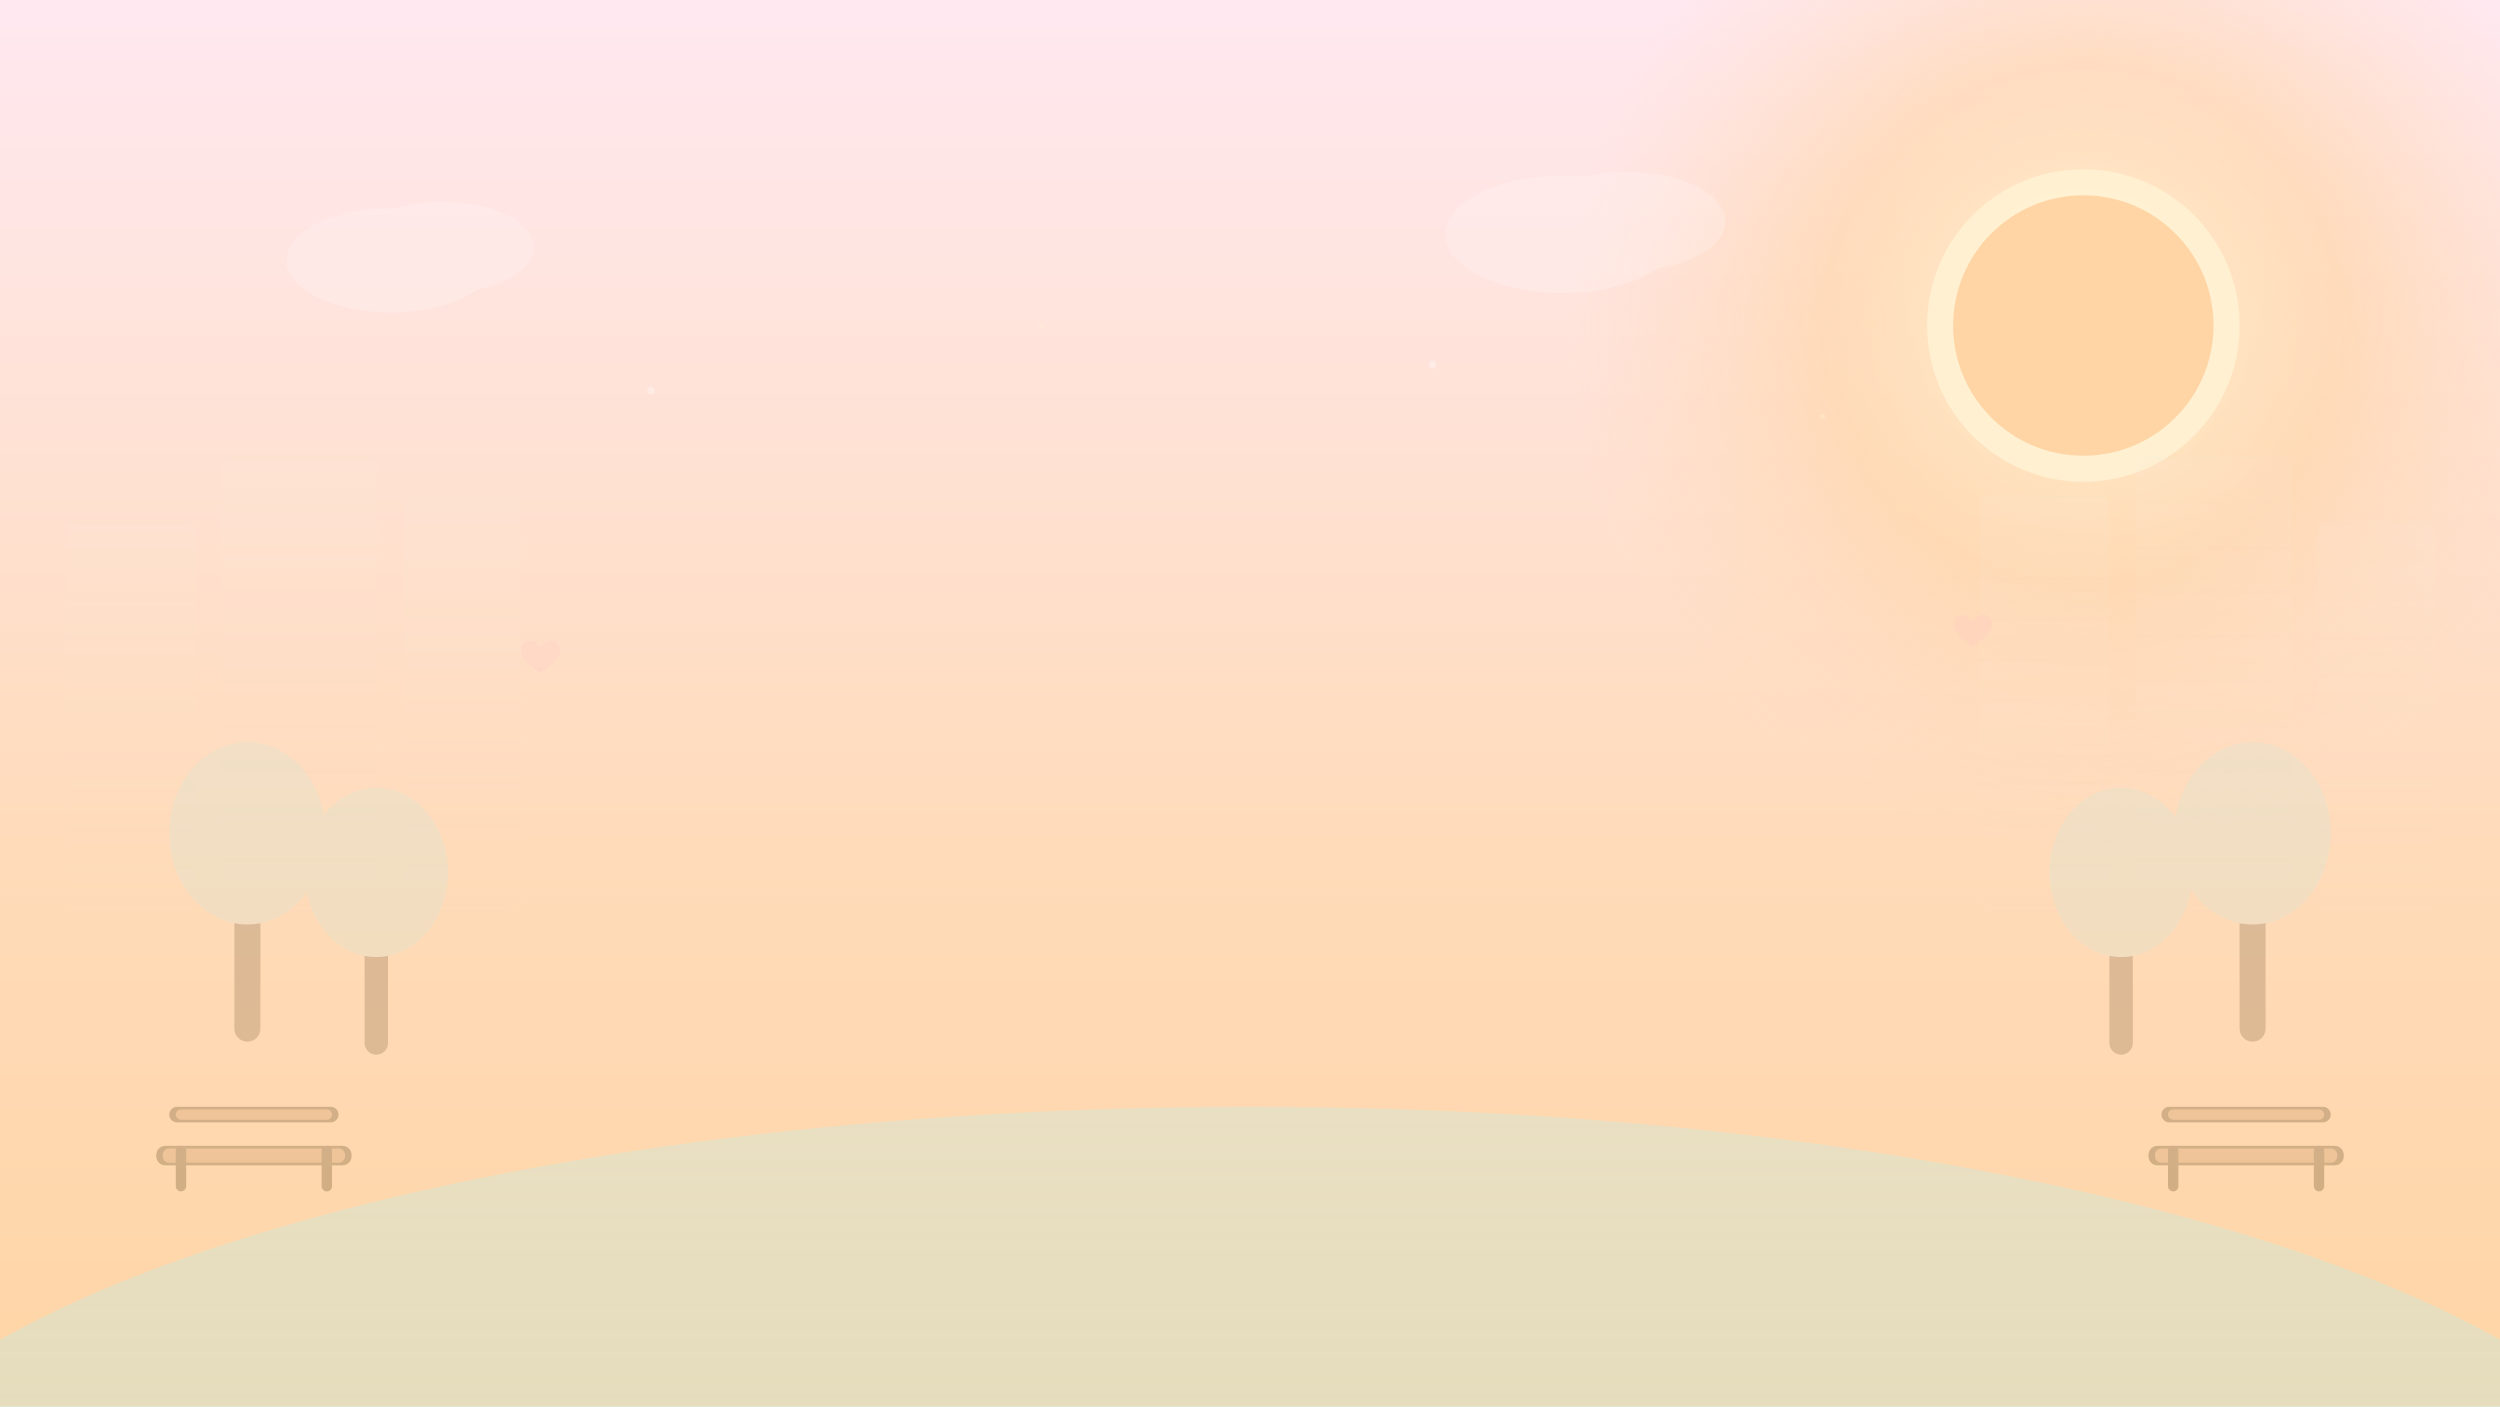
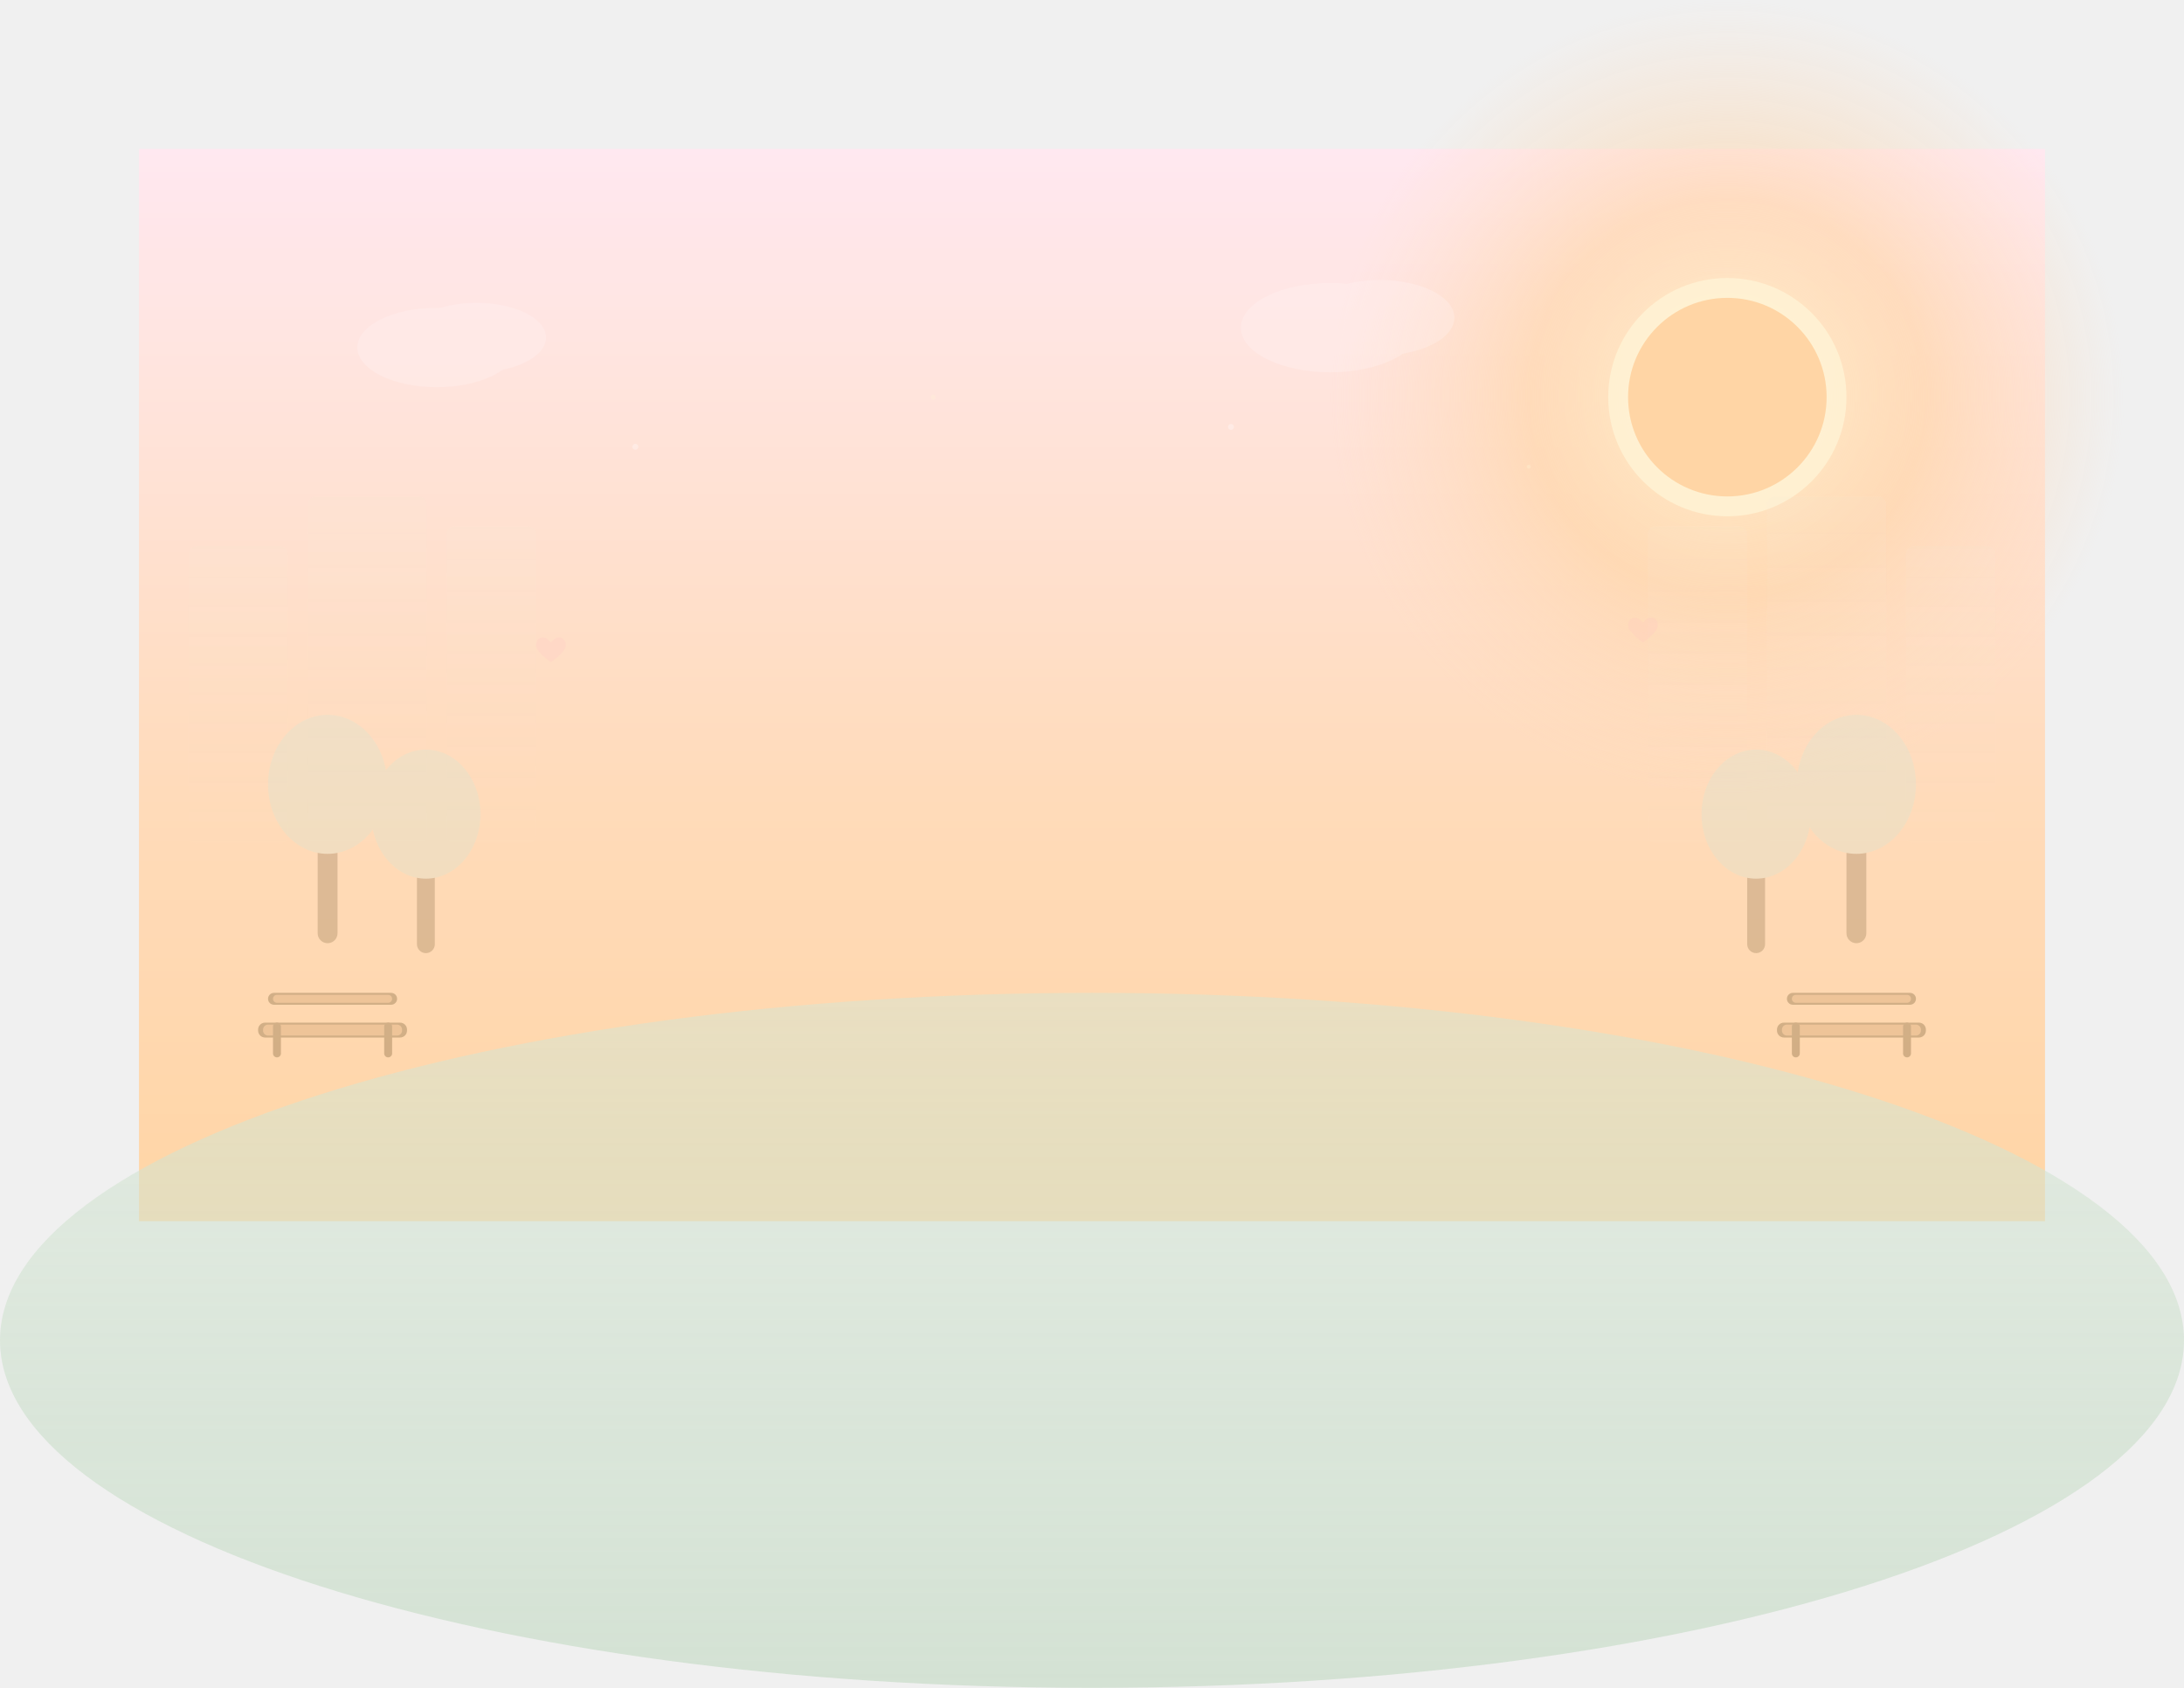
- <svg xmlns="http://www.w3.org/2000/svg" width="1920" height="1080" viewBox="0 0 1920 1080">
-   <defs>
-     <linearGradient id="skyGradient" x1="0%" y1="0%" x2="0%" y2="100%">
-       <stop offset="0%" style="stop-color:#FFE8F0;stop-opacity:1" />
-       <stop offset="60%" style="stop-color:#FFDAB9;stop-opacity:1" />
-       <stop offset="100%" style="stop-color:#FFD4A3;stop-opacity:1" />
+ <svg xmlns="http://www.w3.org/2000/svg" xmlns:xlink="http://www.w3.org/1999/xlink" width="2200" height="1700" viewBox="0 0 2200 1700" version="1.1" id="svg130">
+   <defs id="defs26">
+     <linearGradient id="skyGradient" x1="0" y1="0" x2="0" y2="1440" gradientTransform="matrix(1.333333,0,0,0.75,140,150)" gradientUnits="userSpaceOnUse">
+       <stop offset="0%" style="stop-color:#FFE8F0;stop-opacity:1" id="stop2" />
+       <stop offset="60%" style="stop-color:#FFDAB9;stop-opacity:1" id="stop4" />
+       <stop offset="100%" style="stop-color:#FFD4A3;stop-opacity:1" id="stop6" />
    </linearGradient>
-     <radialGradient id="sunGlow">
-       <stop offset="0%" style="stop-color:#FFF4D4;stop-opacity:1" />
-       <stop offset="50%" style="stop-color:#FFD4A3;stop-opacity:0.6" />
-       <stop offset="100%" style="stop-color:#FFDAB9;stop-opacity:0" />
+     <radialGradient id="sunGlow" cx="1600" cy="250" fx="1600" fy="250" r="400" gradientUnits="userSpaceOnUse" gradientTransform="translate(140,150)">
+       <stop offset="0%" style="stop-color:#FFF4D4;stop-opacity:1" id="stop9" />
+       <stop offset="50%" style="stop-color:#FFD4A3;stop-opacity:0.6" id="stop11" />
+       <stop offset="100%" style="stop-color:#FFDAB9;stop-opacity:0" id="stop13" />
    </radialGradient>
-     <linearGradient id="groundGradient" x1="0%" y1="0%" x2="0%" y2="100%">
-       <stop offset="0%" style="stop-color:#D4E5D3;stop-opacity:0.5" />
-       <stop offset="100%" style="stop-color:#C8DCC8;stop-opacity:0.7" />
+     <linearGradient id="groundGradient" x1="-78.971" y1="1506.889" x2="-78.971" y2="2747.856" gradientTransform="matrix(1.772811,0,0,0.5640761,140,150)" gradientUnits="userSpaceOnUse">
+       <stop offset="0%" style="stop-color:#D4E5D3;stop-opacity:0.5" id="stop16" />
+       <stop offset="100%" style="stop-color:#C8DCC8;stop-opacity:0.7" id="stop18" />
    </linearGradient>
-     <linearGradient id="buildingGradient" x1="0%" y1="0%" x2="0%" y2="100%">
-       <stop offset="0%" style="stop-color:#F5E6D3;stop-opacity:0.6" />
-       <stop offset="100%" style="stop-color:#FFDAB9;stop-opacity:0.4" />
+     <linearGradient id="buildingGradient" x1="0" y1="0" x2="0" y2="1">
+       <stop offset="0%" style="stop-color:#F5E6D3;stop-opacity:0.6" id="stop21" />
+       <stop offset="100%" style="stop-color:#FFDAB9;stop-opacity:0.4" id="stop23" />
    </linearGradient>
+     <linearGradient xlink:href="#buildingGradient" id="linearGradient134" x1="86.603" y1="230.94" x2="86.603" y2="404.145" gradientTransform="scale(0.5773503,1.732051)" gradientUnits="userSpaceOnUse" />
+     <linearGradient xlink:href="#buildingGradient" id="linearGradient136" x1="290.33" y1="204.939" x2="290.33" y2="409.878" gradientTransform="scale(0.58554,1.707825)" gradientUnits="userSpaceOnUse" />
+     <linearGradient xlink:href="#buildingGradient" id="linearGradient138" x1="584.542" y1="201.525" x2="584.542" y2="371.231" gradientTransform="scale(0.5303301,1.885618)" gradientUnits="userSpaceOnUse" />
+     <linearGradient xlink:href="#buildingGradient" id="linearGradient140" x1="2719.059" y1="212.426" x2="2719.059" y2="391.312" gradientTransform="scale(0.559017,1.788854)" gradientUnits="userSpaceOnUse" />
+     <linearGradient xlink:href="#buildingGradient" id="linearGradient142" x1="2800.833" y1="204.939" x2="2800.833" y2="409.878" gradientTransform="scale(0.58554,1.707825)" gradientUnits="userSpaceOnUse" />
+     <linearGradient xlink:href="#buildingGradient" id="linearGradient144" x1="3249.82" y1="219.089" x2="3249.82" y2="383.406" gradientTransform="scale(0.5477226,1.825742)" gradientUnits="userSpaceOnUse" />
  </defs>
-   <rect width="1920" height="1080" fill="url(#skyGradient)" />
-   <ellipse cx="1600" cy="250" rx="400" ry="400" fill="url(#sunGlow)" />
-   <circle cx="1600" cy="250" r="120" fill="#FFF4D4" opacity="0.8" />
-   <circle cx="1600" cy="250" r="100" fill="#FFD4A3" />
-   <g opacity="0.2">
-     <rect x="50" y="400" width="100" height="300" rx="8" fill="url(#buildingGradient)" />
-     <rect x="170" y="350" width="120" height="350" rx="8" fill="url(#buildingGradient)" />
-     <rect x="310" y="380" width="90" height="320" rx="8" fill="url(#buildingGradient)" />
+   <rect width="1920" height="1080" fill="url(#skyGradient)" id="rect28" x="140" y="150" style="fill:url(#skyGradient)" />
+   <circle cx="1740" cy="400" fill="url(#sunGlow)" id="ellipse30" r="400" style="fill:url(#sunGlow)" />
+   <circle cx="1740" cy="400" r="120" fill="#fff4d4" opacity="0.8" id="circle32" />
+   <circle cx="1740" cy="400" r="100" fill="#ffd4a3" id="circle34" />
+   <g opacity="0.2" id="g42" transform="translate(140,150)">
+     <rect x="50" y="400" width="100" height="300" rx="8" fill="url(#buildingGradient)" id="rect36" style="fill:url(#linearGradient134)" />
+     <rect x="170" y="350" width="120" height="350" rx="8" fill="url(#buildingGradient)" id="rect38" style="fill:url(#linearGradient136)" />
+     <rect x="310" y="380" width="90" height="320" rx="8" fill="url(#buildingGradient)" id="rect40" style="fill:url(#linearGradient138)" />
  </g>
-   <g opacity="0.2">
-     <rect x="1520" y="380" width="100" height="320" rx="8" fill="url(#buildingGradient)" />
-     <rect x="1640" y="350" width="120" height="350" rx="8" fill="url(#buildingGradient)" />
-     <rect x="1780" y="400" width="90" height="300" rx="8" fill="url(#buildingGradient)" />
+   <g opacity="0.2" id="g50" transform="translate(140,150)">
+     <rect x="1520" y="380" width="100" height="320" rx="8" fill="url(#buildingGradient)" id="rect44" style="fill:url(#linearGradient140)" />
+     <rect x="1640" y="350" width="120" height="350" rx="8" fill="url(#buildingGradient)" id="rect46" style="fill:url(#linearGradient142)" />
+     <rect x="1780" y="400" width="90" height="300" rx="8" fill="url(#buildingGradient)" id="rect48" style="fill:url(#linearGradient144)" />
  </g>
-   <ellipse cx="960" cy="1200" rx="1100" ry="350" fill="url(#groundGradient)" />
-   <g opacity="0.3">
-     <rect x="180" y="650" width="20" height="150" rx="10" fill="#8B6F47" />
-     <ellipse cx="190" cy="640" rx="60" ry="70" fill="#D4E5D3" />
-     <rect x="280" y="680" width="18" height="130" rx="9" fill="#8B6F47" />
-     <ellipse cx="289" cy="670" rx="55" ry="65" fill="#D4E5D3" />
+   <ellipse cx="1100" cy="1350" rx="1100" ry="350" fill="url(#groundGradient)" id="ellipse52" style="fill:url(#groundGradient)" />
+   <g opacity="0.3" id="g62" transform="translate(140,150)">
+     <rect x="180" y="650" width="20" height="150" rx="10" fill="#8b6f47" id="rect54" />
+     <ellipse cx="190" cy="640" rx="60" ry="70" fill="#d4e5d3" id="ellipse56" />
+     <rect x="280" y="680" width="18" height="130" rx="9" fill="#8b6f47" id="rect58" />
+     <ellipse cx="289" cy="670" rx="55" ry="65" fill="#d4e5d3" id="ellipse60" />
  </g>
-   <g opacity="0.3">
-     <rect x="1720" y="650" width="20" height="150" rx="10" fill="#8B6F47" />
-     <ellipse cx="1730" cy="640" rx="60" ry="70" fill="#D4E5D3" />
-     <rect x="1620" y="680" width="18" height="130" rx="9" fill="#8B6F47" />
-     <ellipse cx="1629" cy="670" rx="55" ry="65" fill="#D4E5D3" />
+   <g opacity="0.3" id="g72" transform="translate(140,150)">
+     <rect x="1720" y="650" width="20" height="150" rx="10" fill="#8b6f47" id="rect64" />
+     <ellipse cx="1730" cy="640" rx="60" ry="70" fill="#d4e5d3" id="ellipse66" />
+     <rect x="1620" y="680" width="18" height="130" rx="9" fill="#8b6f47" id="rect68" />
+     <ellipse cx="1629" cy="670" rx="55" ry="65" fill="#d4e5d3" id="ellipse70" />
  </g>
-   <g opacity="0.4">
-     <rect x="120" y="880" width="150" height="15" rx="7" fill="#8B6F47" />
-     <rect x="125" y="882" width="140" height="11" rx="5" fill="#D4A574" />
-     <rect x="130" y="850" width="130" height="12" rx="6" fill="#8B6F47" />
-     <rect x="135" y="852" width="120" height="8" rx="4" fill="#D4A574" />
-     <rect x="135" y="880" width="8" height="35" rx="4" fill="#8B6F47" />
-     <rect x="247" y="880" width="8" height="35" rx="4" fill="#8B6F47" />
+   <g opacity="0.4" id="g86" transform="translate(140,150)">
+     <rect x="120" y="880" width="150" height="15" rx="7" fill="#8b6f47" id="rect74" />
+     <rect x="125" y="882" width="140" height="11" rx="5" fill="#d4a574" id="rect76" />
+     <rect x="130" y="850" width="130" height="12" rx="6" fill="#8b6f47" id="rect78" />
+     <rect x="135" y="852" width="120" height="8" rx="4" fill="#d4a574" id="rect80" />
+     <rect x="135" y="880" width="8" height="35" rx="4" fill="#8b6f47" id="rect82" />
+     <rect x="247" y="880" width="8" height="35" rx="4" fill="#8b6f47" id="rect84" />
  </g>
-   <g opacity="0.4">
-     <rect x="1650" y="880" width="150" height="15" rx="7" fill="#8B6F47" />
-     <rect x="1655" y="882" width="140" height="11" rx="5" fill="#D4A574" />
-     <rect x="1660" y="850" width="130" height="12" rx="6" fill="#8B6F47" />
-     <rect x="1665" y="852" width="120" height="8" rx="4" fill="#D4A574" />
-     <rect x="1665" y="880" width="8" height="35" rx="4" fill="#8B6F47" />
-     <rect x="1777" y="880" width="8" height="35" rx="4" fill="#8B6F47" />
+   <g opacity="0.4" id="g100" transform="translate(140,150)">
+     <rect x="1650" y="880" width="150" height="15" rx="7" fill="#8b6f47" id="rect88" />
+     <rect x="1655" y="882" width="140" height="11" rx="5" fill="#d4a574" id="rect90" />
+     <rect x="1660" y="850" width="130" height="12" rx="6" fill="#8b6f47" id="rect92" />
+     <rect x="1665" y="852" width="120" height="8" rx="4" fill="#d4a574" id="rect94" />
+     <rect x="1665" y="880" width="8" height="35" rx="4" fill="#8b6f47" id="rect96" />
+     <rect x="1777" y="880" width="8" height="35" rx="4" fill="#8b6f47" id="rect98" />
  </g>
-   <g opacity="0.2">
-     <ellipse cx="300" cy="200" rx="80" ry="40" fill="#FFFFFF" />
-     <ellipse cx="340" cy="190" rx="70" ry="35" fill="#FFFFFF" />
-     <ellipse cx="1200" cy="180" rx="90" ry="45" fill="#FFFFFF" />
-     <ellipse cx="1250" cy="170" rx="75" ry="38" fill="#FFFFFF" />
+   <g opacity="0.2" id="g110" transform="translate(140,150)">
+     <ellipse cx="300" cy="200" rx="80" ry="40" fill="#ffffff" id="ellipse102" />
+     <ellipse cx="340" cy="190" rx="70" ry="35" fill="#ffffff" id="ellipse104" />
+     <ellipse cx="1200" cy="180" rx="90" ry="45" fill="#ffffff" id="ellipse106" />
+     <ellipse cx="1250" cy="170" rx="75" ry="38" fill="#ffffff" id="ellipse108" />
  </g>
-   <g opacity="0.15">
-     <path d="M 400 500 C 400 495 403 492 407 492 C 410 492 412 494 415 497 C 418 494 420 492 423 492 C 427 492 430 495 430 500 C 430 507 415 517 415 517 C 415 517 400 507 400 500 Z" fill="#FFB6C1" />
-     <path d="M 1500 480 C 1500 475 1503 472 1507 472 C 1510 472 1512 474 1515 477 C 1518 474 1520 472 1523 472 C 1527 472 1530 475 1530 480 C 1530 487 1515 497 1515 497 C 1515 497 1500 487 1500 480 Z" fill="#FFB6C1" />
+   <g opacity="0.15" id="g116" transform="translate(140,150)">
+     <path d="m 400,500 c 0,-5 3,-8 7,-8 3,0 5,2 8,5 3,-3 5,-5 8,-5 4,0 7,3 7,8 0,7 -15,17 -15,17 0,0 -15,-10 -15,-17 z" fill="#ffb6c1" id="path112" />
+     <path d="m 1500,480 c 0,-5 3,-8 7,-8 3,0 5,2 8,5 3,-3 5,-5 8,-5 4,0 7,3 7,8 0,7 -15,17 -15,17 0,0 -15,-10 -15,-17 z" fill="#ffb6c1" id="path114" />
  </g>
-   <g opacity="0.3">
-     <circle cx="500" cy="300" r="3" fill="#FFFFFF" />
-     <circle cx="800" cy="250" r="2.5" fill="#FFF4D4" />
-     <circle cx="1100" cy="280" r="3" fill="#FFFFFF" />
-     <circle cx="1400" cy="320" r="2" fill="#FFF4D4" />
+   <g opacity="0.3" id="g126" transform="translate(140,150)">
+     <circle cx="500" cy="300" r="3" fill="#ffffff" id="circle118" />
+     <circle cx="800" cy="250" r="2.5" fill="#fff4d4" id="circle120" />
+     <circle cx="1100" cy="280" r="3" fill="#ffffff" id="circle122" />
+     <circle cx="1400" cy="320" r="2" fill="#fff4d4" id="circle124" />
  </g>
-   <rect width="1920" height="1080" fill="#FFFFFF" opacity="0.02" />
+   <rect width="1920" height="1080" fill="#ffffff" opacity="0.02" id="rect128" x="140" y="150" />
</svg>
